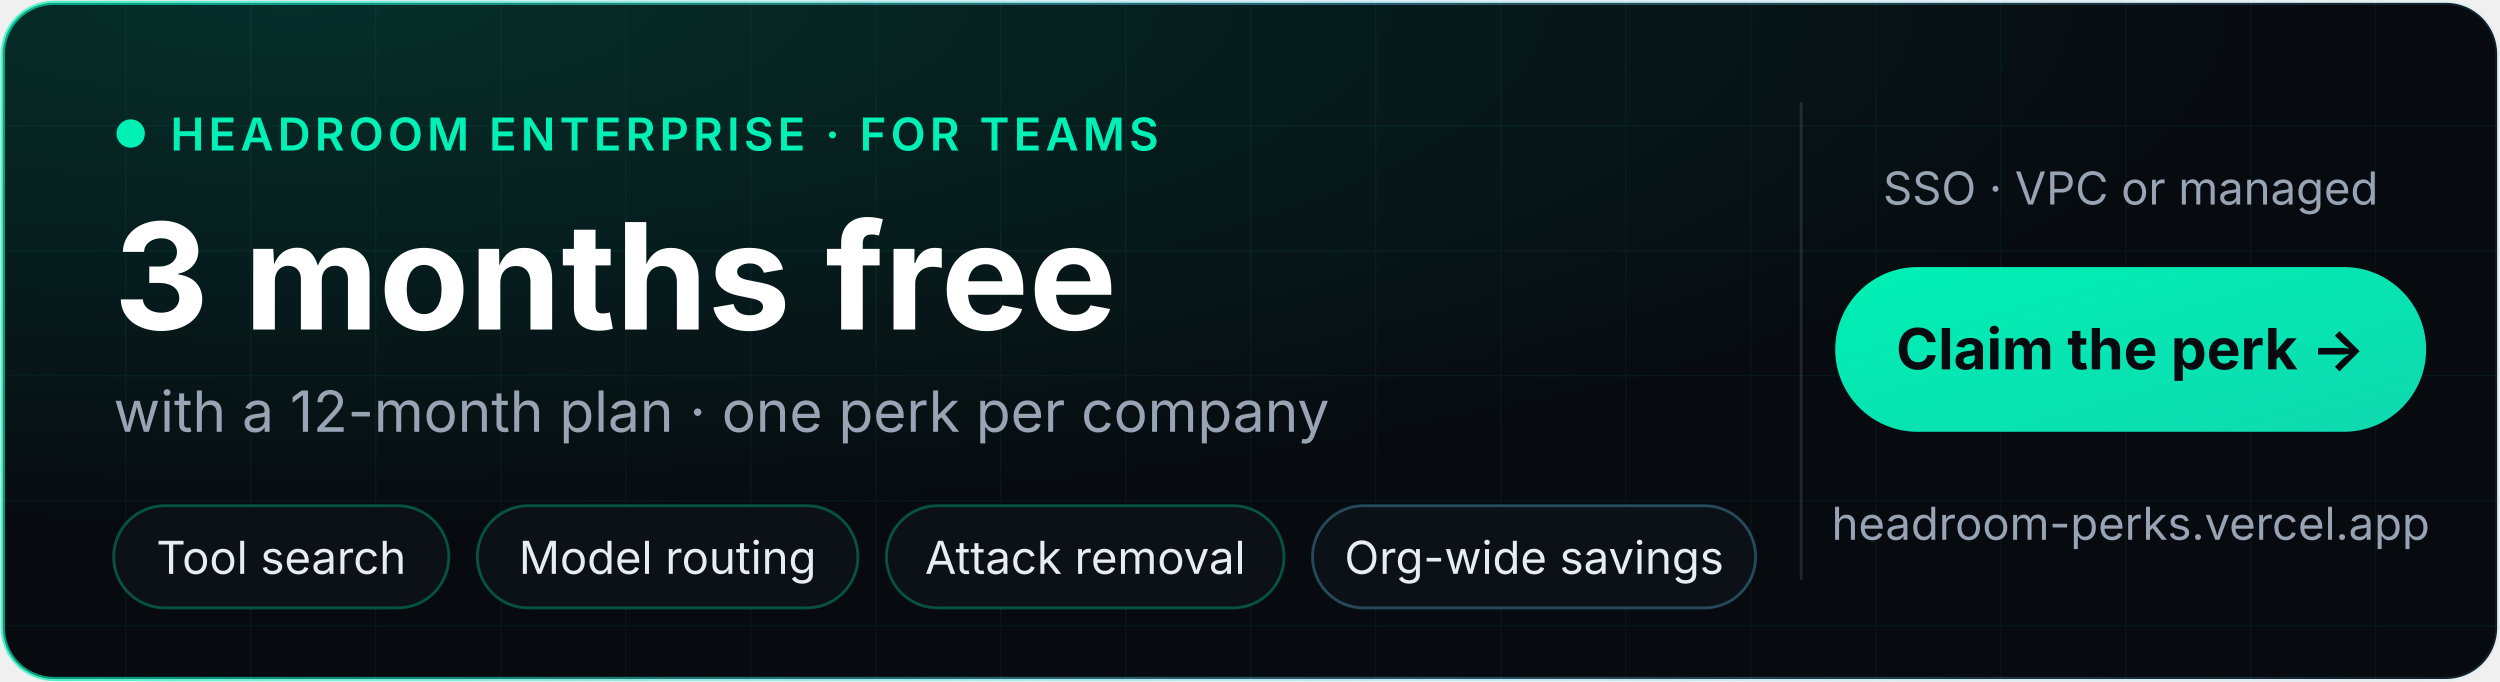
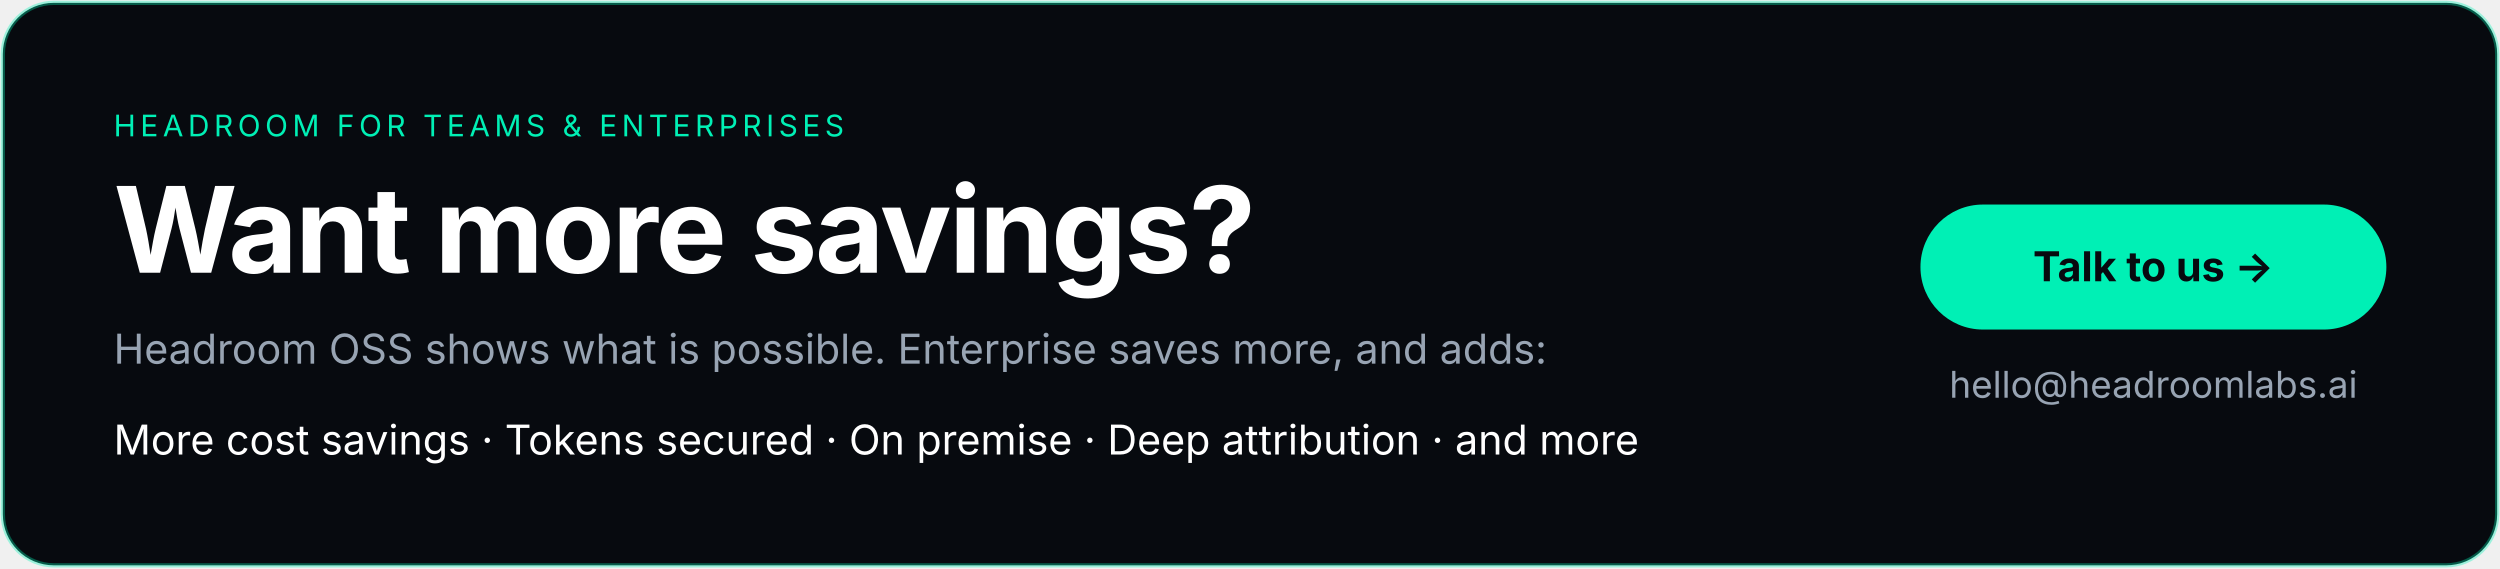
- <svg xmlns="http://www.w3.org/2000/svg" viewBox="0 0 880 240" width="880" height="240" role="img" aria-label="Headroom Enterprise for teams: 3 months free with a 12-month plan. Adds tool search, model routing, attack removal and org-wide savings. Claim the perk.">
+ <svg xmlns="http://www.w3.org/2000/svg" viewBox="0 0 880 200" width="880" height="200" role="img" aria-label="Headroom for teams and enterprises. Want more savings? Headroom OSS shows what is possible; Enterprise saves more. More cost savings, tokens secured, on premise, deep attribution and many more features. Talk to us: hello@headroomlabs.ai.">
  <defs>
-     <pattern id="pgrid" width="44" height="44" patternUnits="userSpaceOnUse">
-       <path d="M44 0H0V44" fill="none" stroke="#00F0B5" stroke-opacity="0.05" stroke-width="1" />
-     </pattern>
-     <radialGradient id="pglow" cx="12%" cy="0%" r="80%">
-       <stop offset="0%" stop-color="#00F0B5" stop-opacity="0.16" />
-       <stop offset="100%" stop-color="#00F0B5" stop-opacity="0" />
-     </radialGradient>
-     <linearGradient id="pedge" x1="0" y1="0" x2="1" y2="0">
-       <stop offset="0%" stop-color="#00F0B5" stop-opacity="0.65" />
-       <stop offset="55%" stop-color="#65D8FF" stop-opacity="0.35" />
-       <stop offset="100%" stop-color="#65D8FF" stop-opacity="0.10" />
-     </linearGradient>
-     <linearGradient id="pbtn" x1="0" y1="0" x2="1" y2="1">
-       <stop offset="0%" stop-color="#00F0B5" />
-       <stop offset="100%" stop-color="#0FD9AE" />
-     </linearGradient>
-     <linearGradient id="pshine" gradientUnits="userSpaceOnUse" x1="0" y1="0" x2="70" y2="0">
-       <stop offset="0%" stop-color="#FFFFFF" stop-opacity="0" />
-       <stop offset="50%" stop-color="#FFFFFF" stop-opacity="0.45" />
-       <stop offset="100%" stop-color="#FFFFFF" stop-opacity="0" />
-     </linearGradient>
-     <clipPath id="pbtnclip">
-       <rect x="646" y="94" width="208" height="58" rx="29" />
-     </clipPath>
    <style>
      .s { font-family: "Segoe UI", Inter, -apple-system, BlinkMacSystemFont, Helvetica, Arial, sans-serif; }
- 
-       /* One light pass over the button per cycle draws the eye to the action. */
-       .shine { animation: shine 5s ease-in-out infinite; }
-       @keyframes shine { 0%, 55% { transform: translateX(-80px) } 85%, 100% { transform: translateX(240px) } }
- 
-       .dot { animation: beat 2.4s ease-in-out infinite; }
-       @keyframes beat { 0%, 100% { opacity: 1 } 50% { opacity: .3 } }
- 
-       @media (prefers-reduced-motion: reduce) {
-         .shine, .dot { animation: none; }
-         .shine { opacity: 0; }
-       }
    </style>
  </defs>
-   <rect x="1" y="1" width="878" height="238" rx="18" fill="#070A0F" />
-   <rect x="1" y="1" width="878" height="238" rx="18" fill="url(#pgrid)" />
-   <rect x="1" y="1" width="878" height="238" rx="18" fill="url(#pglow)" />
-   <rect x="1" y="1" width="878" height="238" rx="18" fill="none" stroke="url(#pedge)" stroke-width="1.5" />
+   <rect x="1" y="1" width="878" height="198" rx="18" fill="#070A0F" stroke="#00F0B5" stroke-opacity="0.35" stroke-width="1.5" />
  <g class="s">
-     <circle class="dot" cx="46" cy="47" r="5" fill="#00F0B5" />
-     <text x="60" y="53" font-size="16" font-weight="600" letter-spacing="1.5" fill="#00F0B5">HEADROOM ENTERPRISE · FOR TEAMS</text>
-     <text x="40" y="116" font-size="52" font-weight="700" fill="#FFFFFF">3 months free</text>
-     <text x="40" y="152" font-size="20" fill="#98A4B3">with a 12-month plan · one perk per company</text>
-     <g font-size="16" fill="#E6EDF3">
-       <rect x="40" y="178" width="118" height="36" rx="18" fill="#0C1118" stroke="#00F0B5" stroke-opacity="0.30" />
-       <text x="99" y="202" text-anchor="middle">Tool search</text>
-       <rect x="168" y="178" width="134" height="36" rx="18" fill="#0C1118" stroke="#00F0B5" stroke-opacity="0.30" />
-       <text x="235" y="202" text-anchor="middle">Model routing</text>
-       <rect x="312" y="178" width="140" height="36" rx="18" fill="#0C1118" stroke="#00F0B5" stroke-opacity="0.30" />
-       <text x="382" y="202" text-anchor="middle">Attack removal</text>
-       <rect x="462" y="178" width="156" height="36" rx="18" fill="#0C1118" stroke="#65D8FF" stroke-opacity="0.30" />
-       <text x="540" y="202" text-anchor="middle">Org-wide savings</text>
-     </g>
-     <line x1="634" y1="36" x2="634" y2="204" stroke="#98A4B3" stroke-opacity="0.18" />
-     <text x="750" y="72" font-size="16" text-anchor="middle" fill="#98A4B3">SSO · VPC or managed</text>
-     <g clip-path="url(#pbtnclip)">
-       <rect x="646" y="94" width="208" height="58" rx="29" fill="url(#pbtn)" />
-       <rect class="shine" x="646" y="94" width="70" height="58" fill="url(#pshine)" />
-     </g>
-     <text x="750" y="130" font-size="20" font-weight="700" text-anchor="middle" fill="#070A0F">Claim the perk  →</text>
-     <text x="750" y="190" font-size="16" text-anchor="middle" fill="#98A4B3">headroom-perks.vercel.app</text>
+     <text x="40" y="48" font-size="10.5" letter-spacing="1.6" fill="#00F0B5">HEADROOM FOR TEAMS &amp; ENTERPRISES</text>
+     <text x="40" y="96" font-size="42" font-weight="700" letter-spacing="-0.8" fill="#FFFFFF">Want more savings?</text>
+     <text x="40" y="128" font-size="14.5" fill="#98A4B3">Headroom OSS shows what is possible. Enterprise saves more, and adds:</text>
+     <text x="40" y="160" font-size="14.5" fill="#FFFFFF">More cost savings · Tokens secured · On premise · Deep attribution · and more</text>
+     <rect x="676" y="72" width="164" height="44" rx="22" fill="#00F0B5" />
+     <text x="758" y="99" font-size="14.5" font-weight="700" text-anchor="middle" fill="#070A0F">Talk to us →</text>
+     <text x="758" y="140" font-size="13" text-anchor="middle" fill="#98A4B3">hello@headroomlabs.ai</text>
  </g>
</svg>
